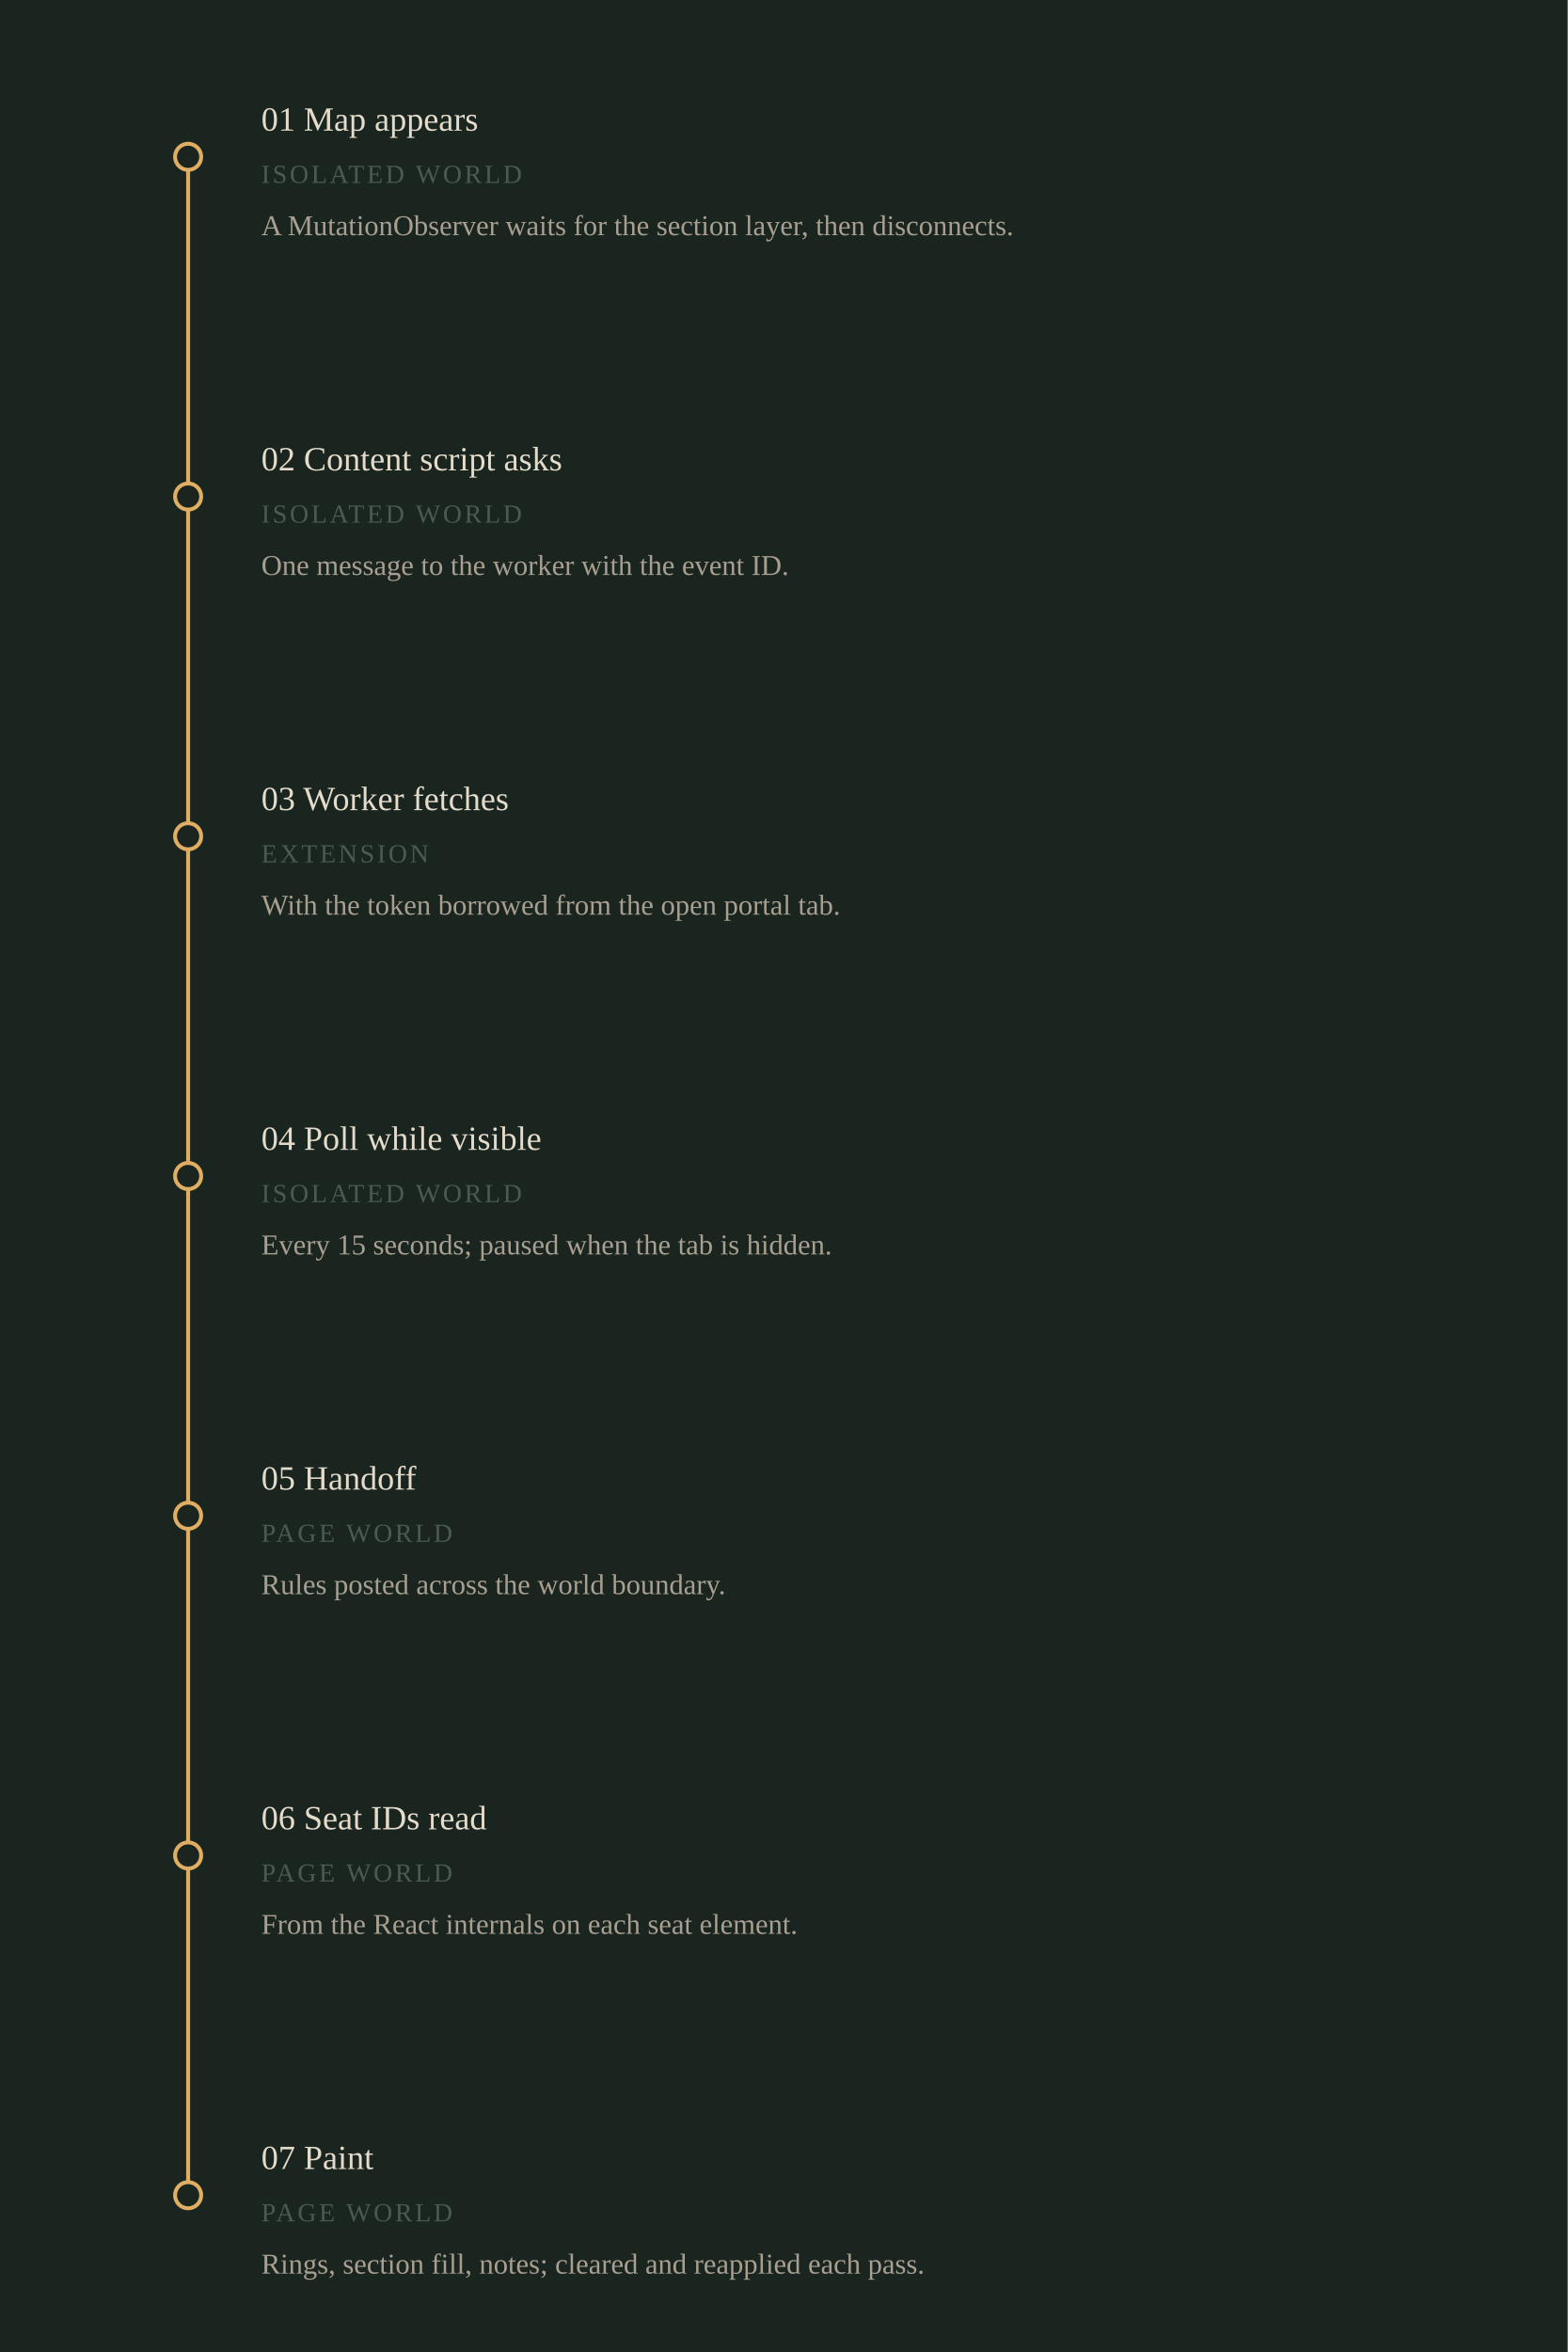
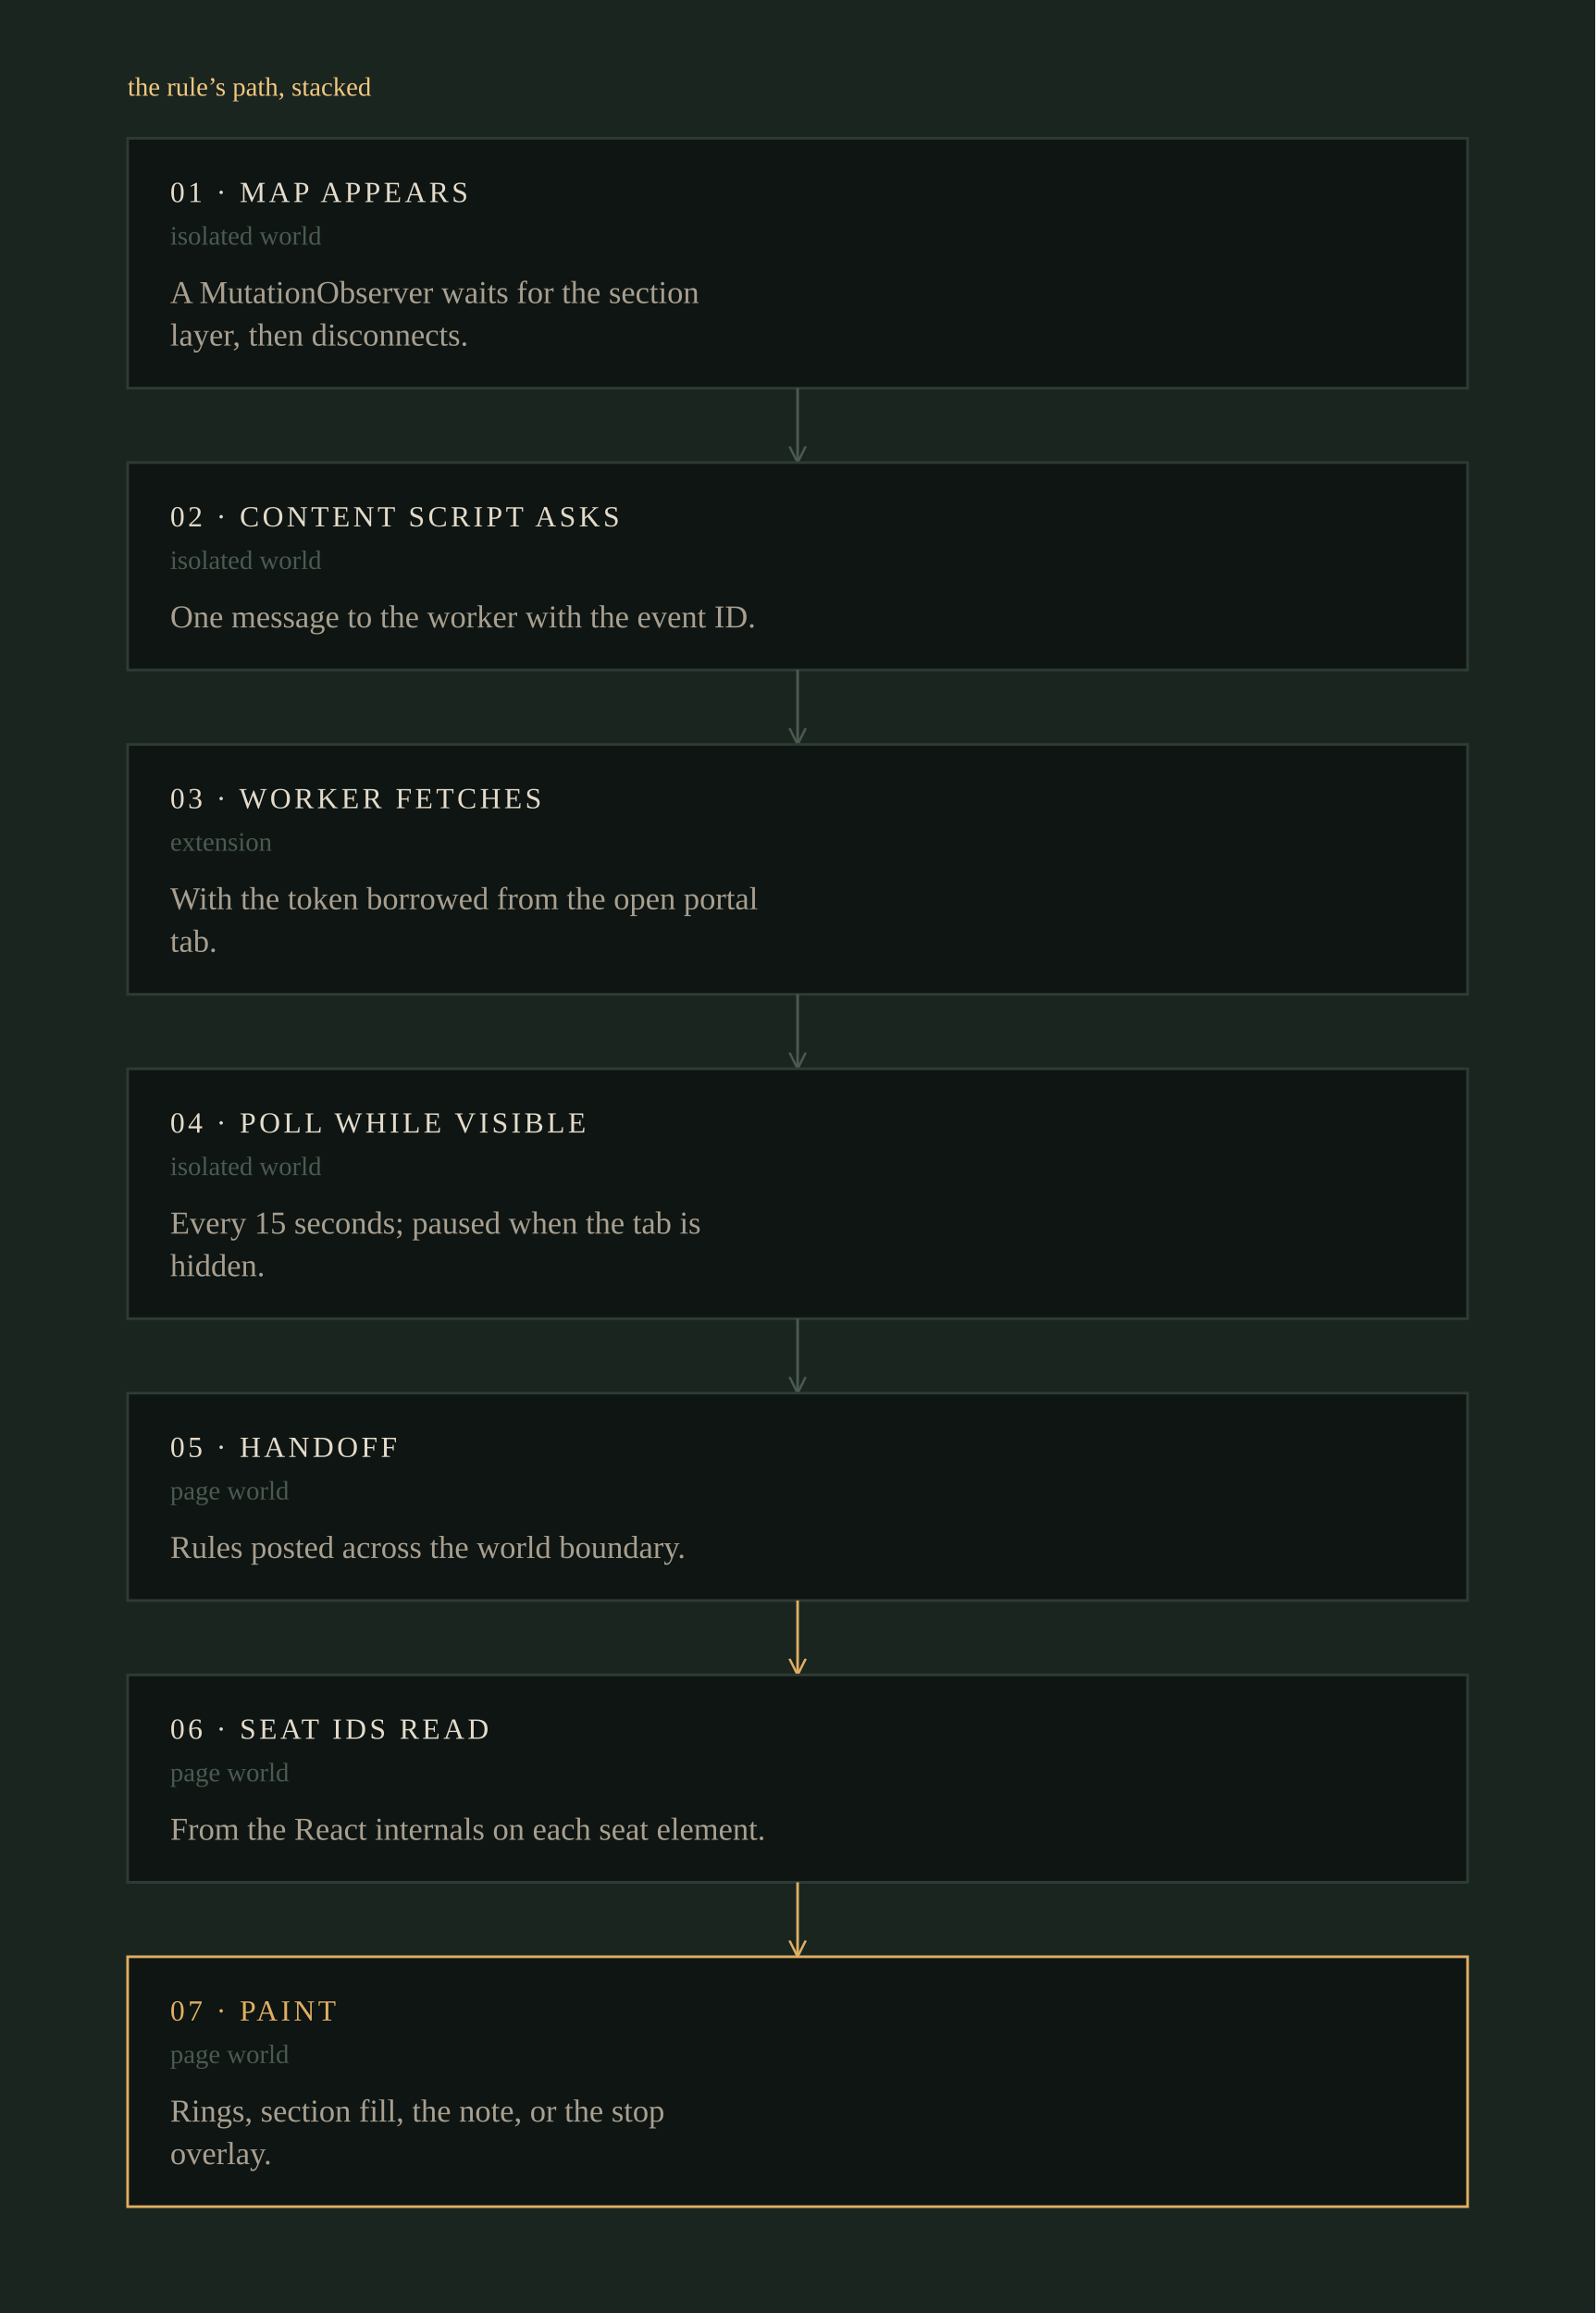
- <svg xmlns="http://www.w3.org/2000/svg" viewBox="0 0 600 900" width="600" height="900" role="img" aria-label="The rule's path, stacked for the phone." font-family="var(--font-mono, 'JetBrains Mono', ui-monospace, monospace)">
-   <rect width="600" height="900" fill="var(--surface, #1a2520)" />
-   <line x1="72" y1="60" x2="72" y2="840" stroke="var(--brass, #e0ae62)" stroke-width="1.5" />
-   <circle cx="72" cy="60" r="5" fill="var(--surface, #1a2520)" stroke="var(--brass, #e0ae62)" stroke-width="1.5" />
-   <text x="100" y="50" font-size="13" fill="var(--text, #e4dbcb)">01  Map appears</text>
-   <text x="100" y="70" font-size="10" fill="var(--dim-numeral, #4a5a50)" letter-spacing="1">ISOLATED WORLD</text>
-   <text x="100" y="90" font-size="11" fill="var(--muted, #a89f90)">A MutationObserver waits for the section layer, then disconnects.</text>
-   <circle cx="72" cy="190" r="5" fill="var(--surface, #1a2520)" stroke="var(--brass, #e0ae62)" stroke-width="1.5" />
-   <text x="100" y="180" font-size="13" fill="var(--text, #e4dbcb)">02  Content script asks</text>
-   <text x="100" y="200" font-size="10" fill="var(--dim-numeral, #4a5a50)" letter-spacing="1">ISOLATED WORLD</text>
-   <text x="100" y="220" font-size="11" fill="var(--muted, #a89f90)">One message to the worker with the event ID.</text>
-   <circle cx="72" cy="320" r="5" fill="var(--surface, #1a2520)" stroke="var(--brass, #e0ae62)" stroke-width="1.5" />
-   <text x="100" y="310" font-size="13" fill="var(--text, #e4dbcb)">03  Worker fetches</text>
-   <text x="100" y="330" font-size="10" fill="var(--dim-numeral, #4a5a50)" letter-spacing="1">EXTENSION</text>
-   <text x="100" y="350" font-size="11" fill="var(--muted, #a89f90)">With the token borrowed from the open portal tab.</text>
-   <circle cx="72" cy="450" r="5" fill="var(--surface, #1a2520)" stroke="var(--brass, #e0ae62)" stroke-width="1.5" />
-   <text x="100" y="440" font-size="13" fill="var(--text, #e4dbcb)">04  Poll while visible</text>
-   <text x="100" y="460" font-size="10" fill="var(--dim-numeral, #4a5a50)" letter-spacing="1">ISOLATED WORLD</text>
-   <text x="100" y="480" font-size="11" fill="var(--muted, #a89f90)">Every 15 seconds; paused when the tab is hidden.</text>
-   <circle cx="72" cy="580" r="5" fill="var(--surface, #1a2520)" stroke="var(--brass, #e0ae62)" stroke-width="1.5" />
-   <text x="100" y="570" font-size="13" fill="var(--text, #e4dbcb)">05  Handoff</text>
-   <text x="100" y="590" font-size="10" fill="var(--dim-numeral, #4a5a50)" letter-spacing="1">PAGE WORLD</text>
-   <text x="100" y="610" font-size="11" fill="var(--muted, #a89f90)">Rules posted across the world boundary.</text>
-   <circle cx="72" cy="710" r="5" fill="var(--surface, #1a2520)" stroke="var(--brass, #e0ae62)" stroke-width="1.5" />
-   <text x="100" y="700" font-size="13" fill="var(--text, #e4dbcb)">06  Seat IDs read</text>
-   <text x="100" y="720" font-size="10" fill="var(--dim-numeral, #4a5a50)" letter-spacing="1">PAGE WORLD</text>
-   <text x="100" y="740" font-size="11" fill="var(--muted, #a89f90)">From the React internals on each seat element.</text>
-   <circle cx="72" cy="840" r="5" fill="var(--surface, #1a2520)" stroke="var(--brass, #e0ae62)" stroke-width="1.5" />
-   <text x="100" y="830" font-size="13" fill="var(--text, #e4dbcb)">07  Paint</text>
-   <text x="100" y="850" font-size="10" fill="var(--dim-numeral, #4a5a50)" letter-spacing="1">PAGE WORLD</text>
-   <text x="100" y="870" font-size="11" fill="var(--muted, #a89f90)">Rings, section fill, notes; cleared and reapplied each pass.</text>
+ <svg xmlns="http://www.w3.org/2000/svg" viewBox="0 0 600 870" width="600" height="870" role="img" aria-label="The rule’s path, stacked for the phone." font-family="var(--font-mono, 'JetBrains Mono', ui-monospace, monospace)">
+   <defs>
+     <marker id="rule-path-tall-a" viewBox="0 0 8 8" refX="7" refY="4" markerWidth="7" markerHeight="7" orient="auto-start-reverse">
+       <path d="M0 0.5 L7 4 L0 7.5" fill="none" stroke="var(--dim-numeral, #4a5a50)" stroke-width="1" />
+     </marker>
+     <marker id="rule-path-tall-ab" viewBox="0 0 8 8" refX="7" refY="4" markerWidth="7" markerHeight="7" orient="auto-start-reverse">
+       <path d="M0 0.5 L7 4 L0 7.5" fill="none" stroke="var(--brass, #e0ae62)" stroke-width="1" />
+     </marker>
+   </defs>
+   <rect width="600" height="870" fill="var(--surface, #1a2520)" />
+   <text x="48" y="36" font-size="10" fill="var(--lit, #f3c77e)">the rule’s path, stacked</text>
+   <rect x="48" y="52" width="504" height="94" fill="var(--ground, #0e1512)" stroke="var(--rule, #2e3b34)" stroke-width="1" />
+   <text x="64" y="76" font-size="11" fill="var(--text, #e4dbcb)" letter-spacing="1.2">01 · MAP APPEARS</text>
+   <text x="64" y="92" font-size="10" fill="var(--dim-numeral, #4a5a50)">isolated world</text>
+   <text x="64" y="114" font-size="12" fill="var(--muted, #a89f90)">A MutationObserver waits for the section</text>
+   <text x="64" y="130" font-size="12" fill="var(--muted, #a89f90)">layer, then disconnects.</text>
+   <line x1="300" y1="146" x2="300" y2="174" stroke="var(--dim-numeral, #4a5a50)" stroke-width="1" marker-end="url(#rule-path-tall-a)" />
+   <rect x="48" y="174" width="504" height="78" fill="var(--ground, #0e1512)" stroke="var(--rule, #2e3b34)" stroke-width="1" />
+   <text x="64" y="198" font-size="11" fill="var(--text, #e4dbcb)" letter-spacing="1.2">02 · CONTENT SCRIPT ASKS</text>
+   <text x="64" y="214" font-size="10" fill="var(--dim-numeral, #4a5a50)">isolated world</text>
+   <text x="64" y="236" font-size="12" fill="var(--muted, #a89f90)">One message to the worker with the event ID.</text>
+   <line x1="300" y1="252" x2="300" y2="280" stroke="var(--dim-numeral, #4a5a50)" stroke-width="1" marker-end="url(#rule-path-tall-a)" />
+   <rect x="48" y="280" width="504" height="94" fill="var(--ground, #0e1512)" stroke="var(--rule, #2e3b34)" stroke-width="1" />
+   <text x="64" y="304" font-size="11" fill="var(--text, #e4dbcb)" letter-spacing="1.2">03 · WORKER FETCHES</text>
+   <text x="64" y="320" font-size="10" fill="var(--dim-numeral, #4a5a50)">extension</text>
+   <text x="64" y="342" font-size="12" fill="var(--muted, #a89f90)">With the token borrowed from the open portal</text>
+   <text x="64" y="358" font-size="12" fill="var(--muted, #a89f90)">tab.</text>
+   <line x1="300" y1="374" x2="300" y2="402" stroke="var(--dim-numeral, #4a5a50)" stroke-width="1" marker-end="url(#rule-path-tall-a)" />
+   <rect x="48" y="402" width="504" height="94" fill="var(--ground, #0e1512)" stroke="var(--rule, #2e3b34)" stroke-width="1" />
+   <text x="64" y="426" font-size="11" fill="var(--text, #e4dbcb)" letter-spacing="1.2">04 · POLL WHILE VISIBLE</text>
+   <text x="64" y="442" font-size="10" fill="var(--dim-numeral, #4a5a50)">isolated world</text>
+   <text x="64" y="464" font-size="12" fill="var(--muted, #a89f90)">Every 15 seconds; paused when the tab is</text>
+   <text x="64" y="480" font-size="12" fill="var(--muted, #a89f90)">hidden.</text>
+   <line x1="300" y1="496" x2="300" y2="524" stroke="var(--dim-numeral, #4a5a50)" stroke-width="1" marker-end="url(#rule-path-tall-a)" />
+   <rect x="48" y="524" width="504" height="78" fill="var(--ground, #0e1512)" stroke="var(--rule, #2e3b34)" stroke-width="1" />
+   <text x="64" y="548" font-size="11" fill="var(--text, #e4dbcb)" letter-spacing="1.2">05 · HANDOFF</text>
+   <text x="64" y="564" font-size="10" fill="var(--dim-numeral, #4a5a50)">page world</text>
+   <text x="64" y="586" font-size="12" fill="var(--muted, #a89f90)">Rules posted across the world boundary.</text>
+   <line x1="300" y1="602" x2="300" y2="630" stroke="var(--brass, #e0ae62)" stroke-width="1" marker-end="url(#rule-path-tall-ab)" />
+   <rect x="48" y="630" width="504" height="78" fill="var(--ground, #0e1512)" stroke="var(--rule, #2e3b34)" stroke-width="1" />
+   <text x="64" y="654" font-size="11" fill="var(--text, #e4dbcb)" letter-spacing="1.2">06 · SEAT IDS READ</text>
+   <text x="64" y="670" font-size="10" fill="var(--dim-numeral, #4a5a50)">page world</text>
+   <text x="64" y="692" font-size="12" fill="var(--muted, #a89f90)">From the React internals on each seat element.</text>
+   <line x1="300" y1="708" x2="300" y2="736" stroke="var(--brass, #e0ae62)" stroke-width="1" marker-end="url(#rule-path-tall-ab)" />
+   <rect x="48" y="736" width="504" height="94" fill="var(--ground, #0e1512)" stroke="var(--brass, #e0ae62)" stroke-width="1" />
+   <text x="64" y="760" font-size="11" fill="var(--brass, #e0ae62)" letter-spacing="1.2">07 · PAINT</text>
+   <text x="64" y="776" font-size="10" fill="var(--dim-numeral, #4a5a50)">page world</text>
+   <text x="64" y="798" font-size="12" fill="var(--muted, #a89f90)">Rings, section fill, the note, or the stop</text>
+   <text x="64" y="814" font-size="12" fill="var(--muted, #a89f90)">overlay.</text>
</svg>
